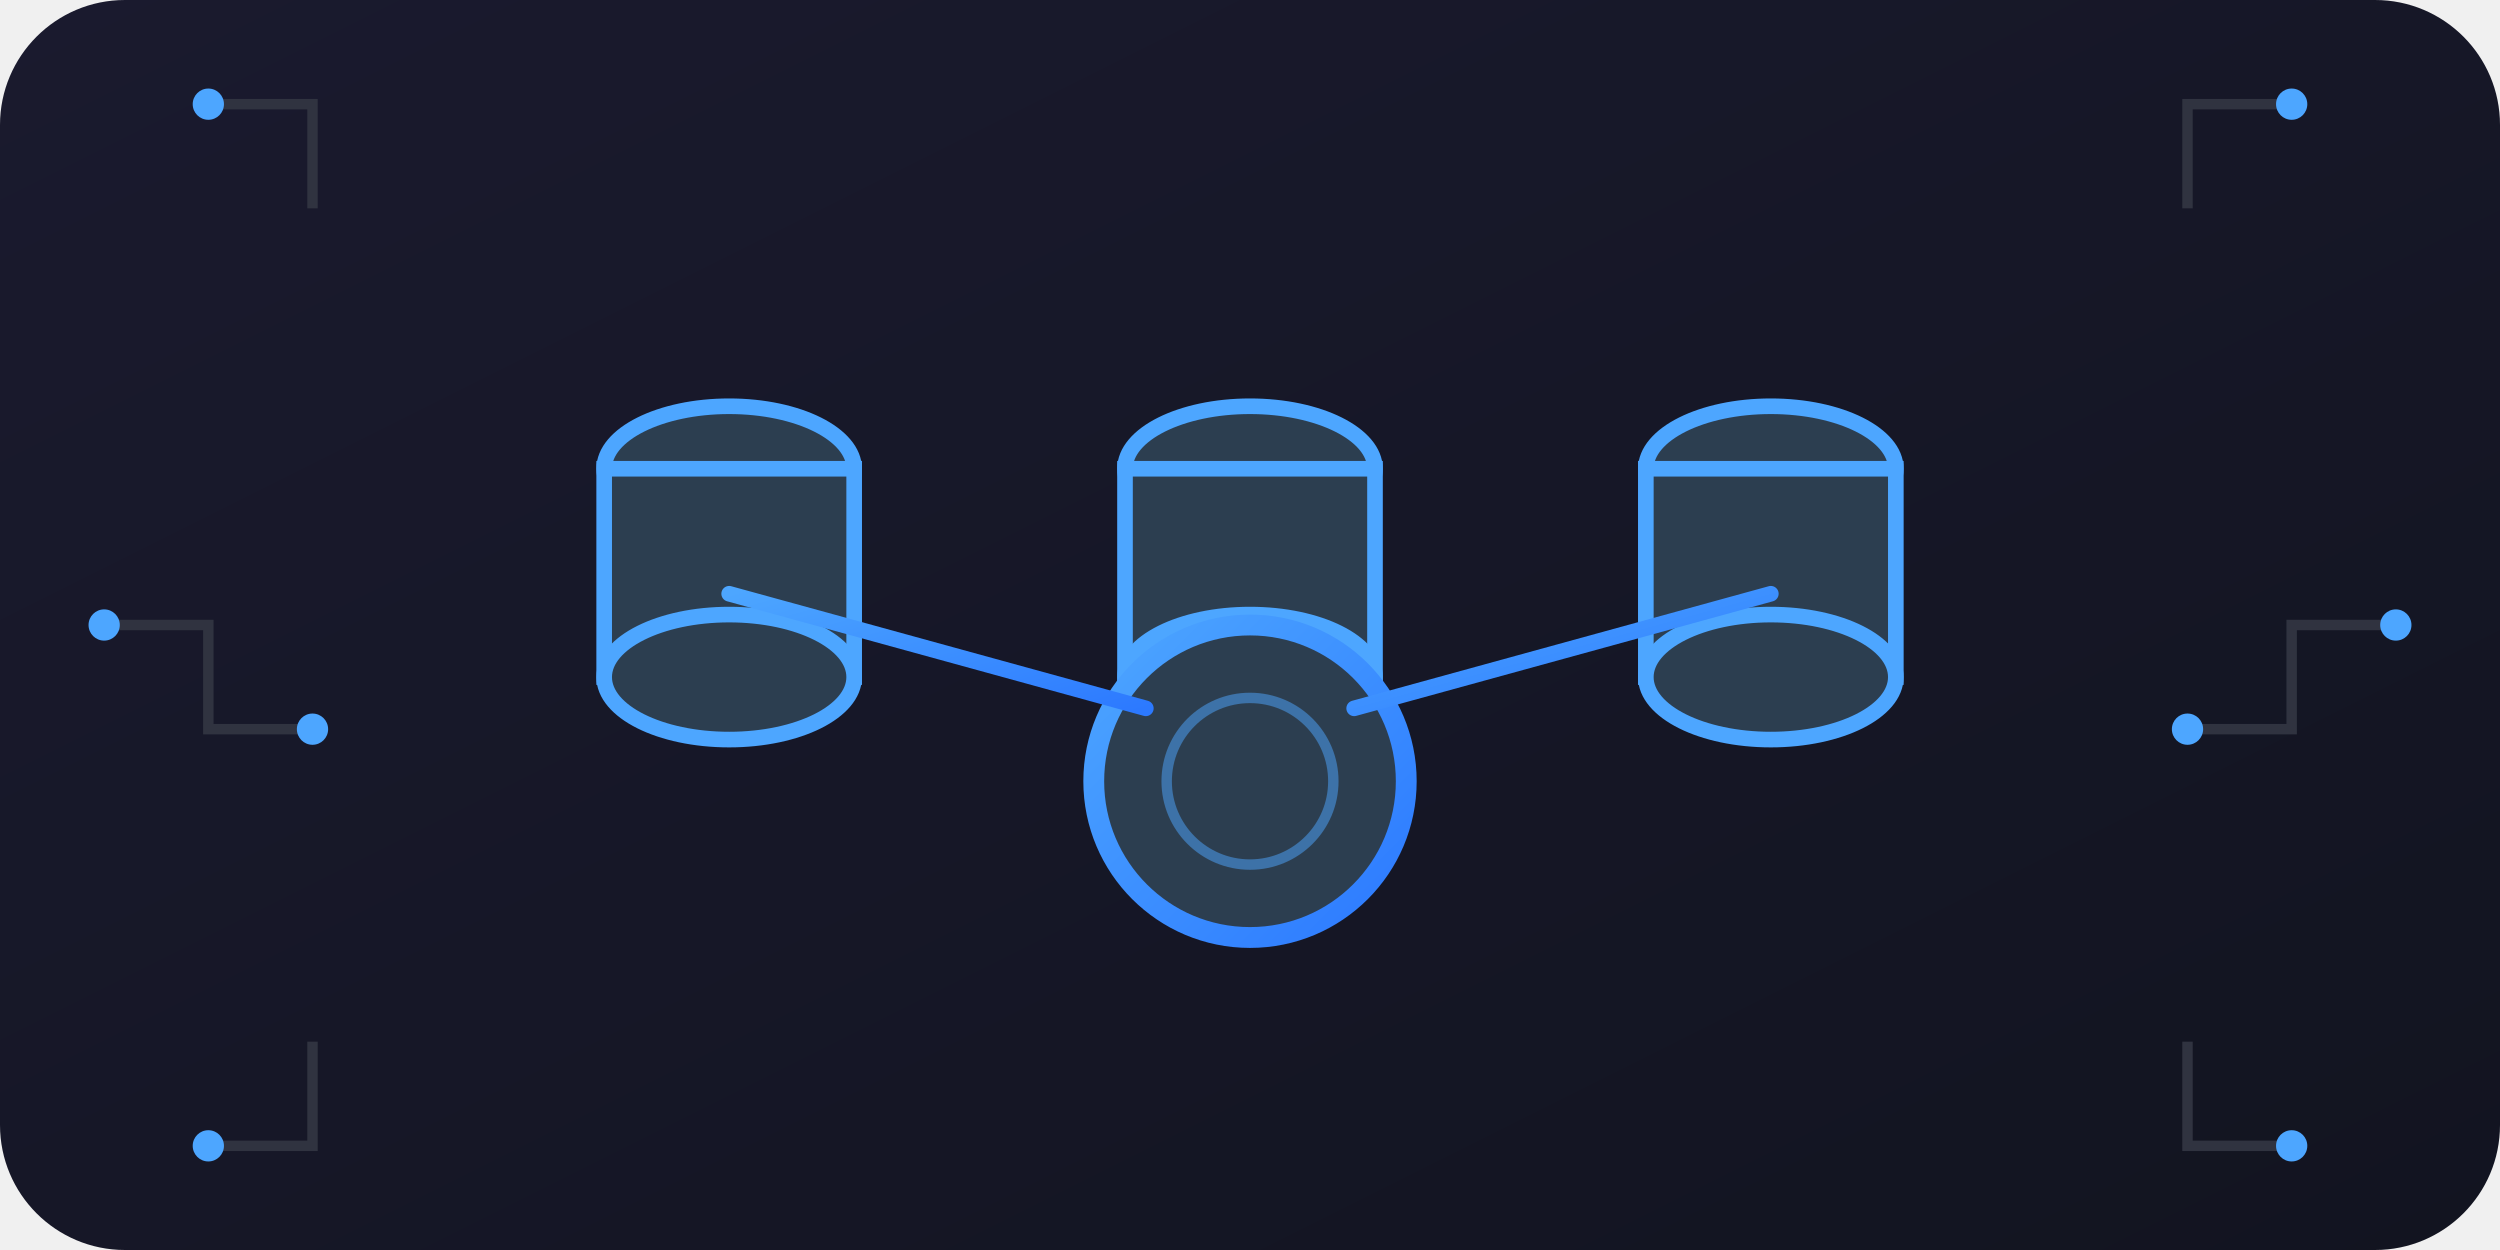
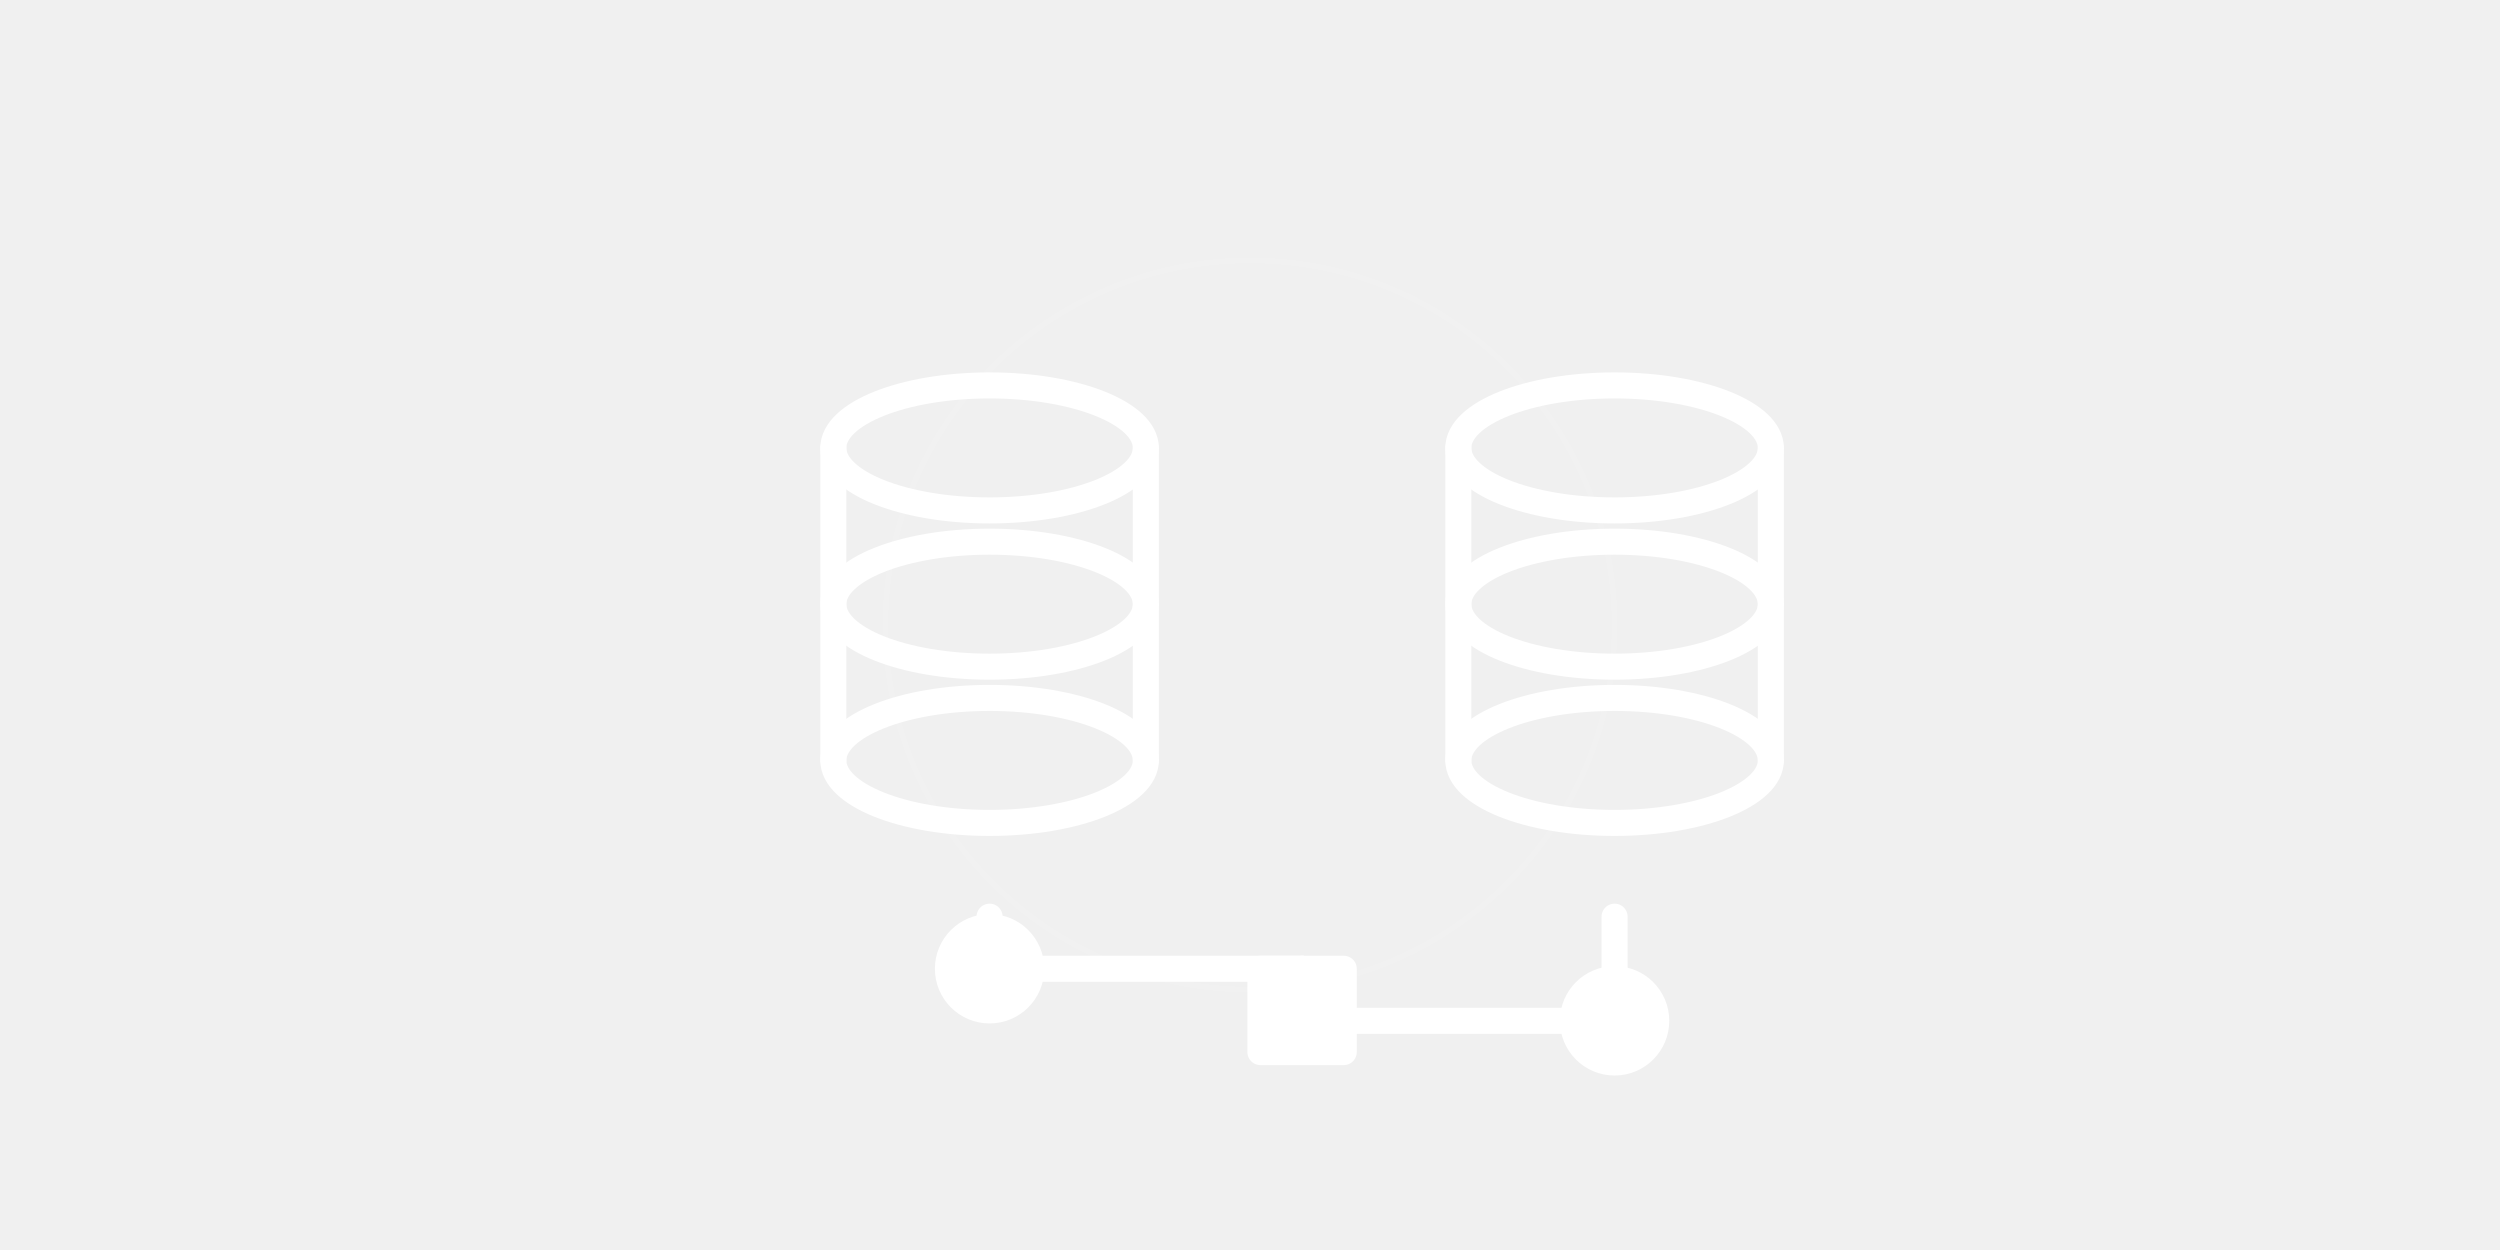
<svg xmlns="http://www.w3.org/2000/svg" width="240" height="120" viewBox="0 0 240 120">
-   <defs>
-     <linearGradient id="bgGradient" x1="0%" y1="0%" x2="100%" y2="100%">
-       <stop offset="0%" stop-color="#1a1a2e" />
-       <stop offset="100%" stop-color="#121420" />
-     </linearGradient>
-     <linearGradient id="accentGradient" x1="0%" y1="0%" x2="100%" y2="100%">
-       <stop offset="0%" stop-color="#4da6ff" />
-       <stop offset="100%" stop-color="#2c79ff" />
-     </linearGradient>
-   </defs>
-   <rect width="240" height="120" rx="12" fill="url(#bgGradient)" />
-   <g transform="translate(45, 30)">
-     <ellipse cx="25" cy="15" rx="12" ry="6" fill="#2c3e50" stroke="#4da6ff" stroke-width="1.5" />
-     <rect x="13" y="15" width="24" height="20" fill="#2c3e50" stroke="#4da6ff" stroke-width="1.5" />
-     <ellipse cx="25" cy="35" rx="12" ry="6" fill="#2c3e50" stroke="#4da6ff" stroke-width="1.5" />
-     <ellipse cx="75" cy="15" rx="12" ry="6" fill="#2c3e50" stroke="#4da6ff" stroke-width="1.5" />
-     <rect x="63" y="15" width="24" height="20" fill="#2c3e50" stroke="#4da6ff" stroke-width="1.5" />
-     <ellipse cx="75" cy="35" rx="12" ry="6" fill="#2c3e50" stroke="#4da6ff" stroke-width="1.5" />
-     <ellipse cx="125" cy="15" rx="12" ry="6" fill="#2c3e50" stroke="#4da6ff" stroke-width="1.5" />
-     <rect x="113" y="15" width="24" height="20" fill="#2c3e50" stroke="#4da6ff" stroke-width="1.5" />
-     <ellipse cx="125" cy="35" rx="12" ry="6" fill="#2c3e50" stroke="#4da6ff" stroke-width="1.5" />
+   <g transform="translate(70, 28)" stroke="#ffffff" stroke-width="2.5" fill="none" stroke-linecap="round" stroke-linejoin="round">
+     <ellipse cx="25" cy="15" rx="15" ry="6">
+       <animate attributeName="ry" values="6;5;6" dur="3s" repeatCount="indefinite" />
+     </ellipse>
+     <ellipse cx="25" cy="30" rx="15" ry="6">
+       <animate attributeName="ry" values="6;5;6" dur="3s" begin="0.3s" repeatCount="indefinite" />
+     </ellipse>
+     <ellipse cx="25" cy="45" rx="15" ry="6">
+       <animate attributeName="ry" values="6;5;6" dur="3s" begin="0.6s" repeatCount="indefinite" />
+     </ellipse>
+     <line x1="10" y1="15" x2="10" y2="45" />
+     <line x1="40" y1="15" x2="40" y2="45" />
+     <ellipse cx="85" cy="15" rx="15" ry="6">
+       <animate attributeName="ry" values="6;5;6" dur="3s" begin="0.2s" repeatCount="indefinite" />
+     </ellipse>
+     <ellipse cx="85" cy="30" rx="15" ry="6">
+       <animate attributeName="ry" values="6;5;6" dur="3s" begin="0.5s" repeatCount="indefinite" />
+     </ellipse>
+     <ellipse cx="85" cy="45" rx="15" ry="6">
+       <animate attributeName="ry" values="6;5;6" dur="3s" begin="0.8s" repeatCount="indefinite" />
+     </ellipse>
+     <line x1="70" y1="15" x2="70" y2="45" />
+     <line x1="100" y1="15" x2="100" y2="45" />
+     <line x1="25" y1="60" x2="25" y2="65" />
+     <line x1="25" y1="65" x2="55" y2="65" />
+     <line x1="55" y1="65" x2="55" y2="70" />
+     <line x1="55" y1="70" x2="85" y2="70" />
+     <line x1="85" y1="70" x2="85" y2="60" />
+     <circle cx="25" cy="65" r="4" fill="#ffffff">
+       <animate attributeName="r" values="4;5;4" dur="2s" repeatCount="indefinite" />
+       <animate attributeName="opacity" values="1;0.8;1" dur="2s" repeatCount="indefinite" />
+     </circle>
+     <rect x="51" y="65" width="8" height="8" fill="#ffffff">
+       <animate attributeName="width" values="8;9;8" dur="2s" begin="0.3s" repeatCount="indefinite" />
+       <animate attributeName="height" values="8;9;8" dur="2s" begin="0.3s" repeatCount="indefinite" />
+       <animate attributeName="opacity" values="1;0.8;1" dur="2s" begin="0.3s" repeatCount="indefinite" />
+     </rect>
+     <circle cx="85" cy="70" r="4" fill="#ffffff">
+       <animate attributeName="r" values="4;5;4" dur="2s" begin="0.6s" repeatCount="indefinite" />
+       <animate attributeName="opacity" values="1;0.8;1" dur="2s" begin="0.6s" repeatCount="indefinite" />
+     </circle>
  </g>
-   <circle cx="120" cy="75" r="15" fill="#2c3e50" stroke="url(#accentGradient)" stroke-width="2" />
-   <path d="M70 57 L110 68" stroke="url(#accentGradient)" stroke-width="1.5" stroke-linecap="round" />
-   <path d="M120 60 L120 68" stroke="url(#accentGradient)" stroke-width="1.5" stroke-linecap="round" />
-   <path d="M170 57 L130 68" stroke="url(#accentGradient)" stroke-width="1.5" stroke-linecap="round" />
-   <circle cx="120" cy="75" r="8" fill="none" stroke="#4da6ff" stroke-width="1" opacity="0.5">
-     <animate attributeName="r" from="8" to="15" dur="1.5s" begin="0s" repeatCount="indefinite" />
-     <animate attributeName="opacity" from="0.5" to="0" dur="1.5s" begin="0s" repeatCount="indefinite" />
+   <circle cx="120" cy="60" r="35" fill="none" stroke="#ffffff" stroke-width="0.5" opacity="0.1">
+     <animate attributeName="r" values="35;45;35" dur="4s" repeatCount="indefinite" />
+     <animate attributeName="opacity" values="0.1;0;0.1" dur="4s" repeatCount="indefinite" />
  </circle>
-   <path d="M20 10 L30 10 L30 20" stroke="#303340" stroke-width="1" fill="none" />
-   <path d="M220 10 L210 10 L210 20" stroke="#303340" stroke-width="1" fill="none" />
-   <path d="M20 110 L30 110 L30 100" stroke="#303340" stroke-width="1" fill="none" />
-   <path d="M220 110 L210 110 L210 100" stroke="#303340" stroke-width="1" fill="none" />
-   <path d="M10 60 L20 60 L20 70 L30 70" stroke="#303340" stroke-width="1" fill="none" />
-   <path d="M230 60 L220 60 L220 70 L210 70" stroke="#303340" stroke-width="1" fill="none" />
-   <circle cx="20" cy="10" r="1.5" fill="#4da6ff" />
-   <circle cx="220" cy="10" r="1.5" fill="#4da6ff" />
-   <circle cx="20" cy="110" r="1.5" fill="#4da6ff" />
-   <circle cx="220" cy="110" r="1.5" fill="#4da6ff" />
-   <circle cx="10" cy="60" r="1.5" fill="#4da6ff" />
-   <circle cx="30" cy="70" r="1.5" fill="#4da6ff" />
-   <circle cx="230" cy="60" r="1.5" fill="#4da6ff" />
-   <circle cx="210" cy="70" r="1.5" fill="#4da6ff" />
</svg>
